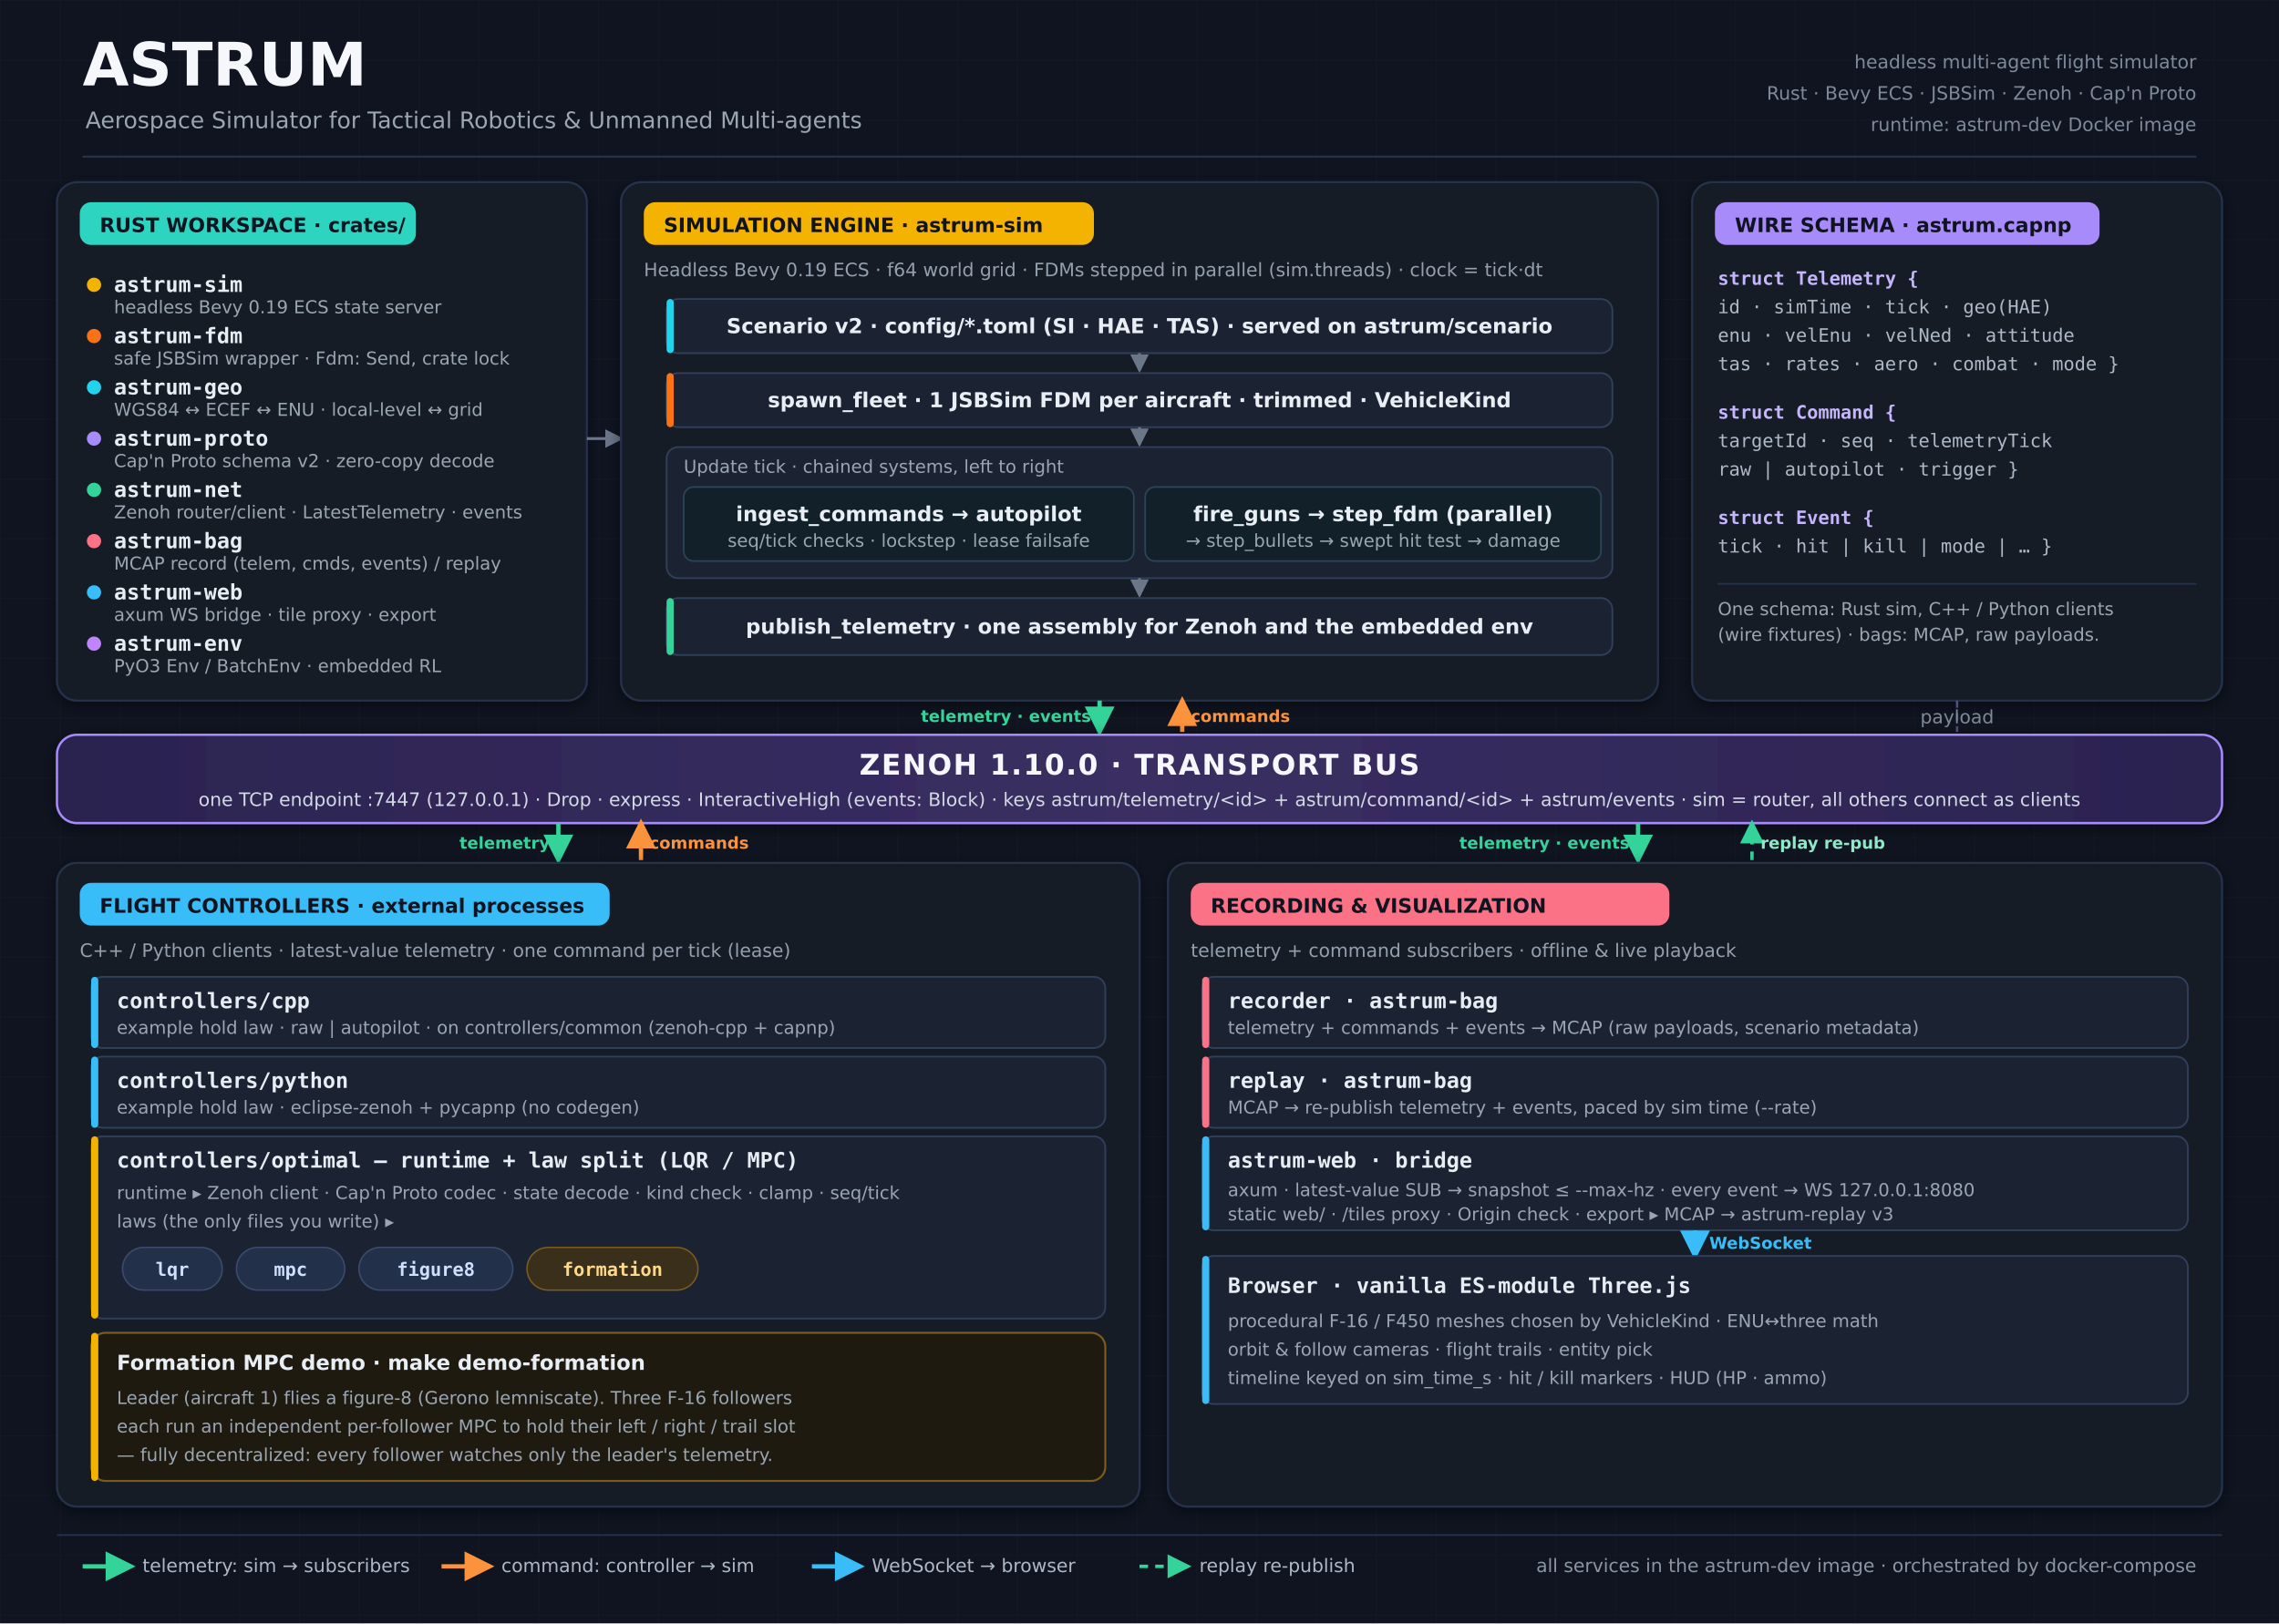
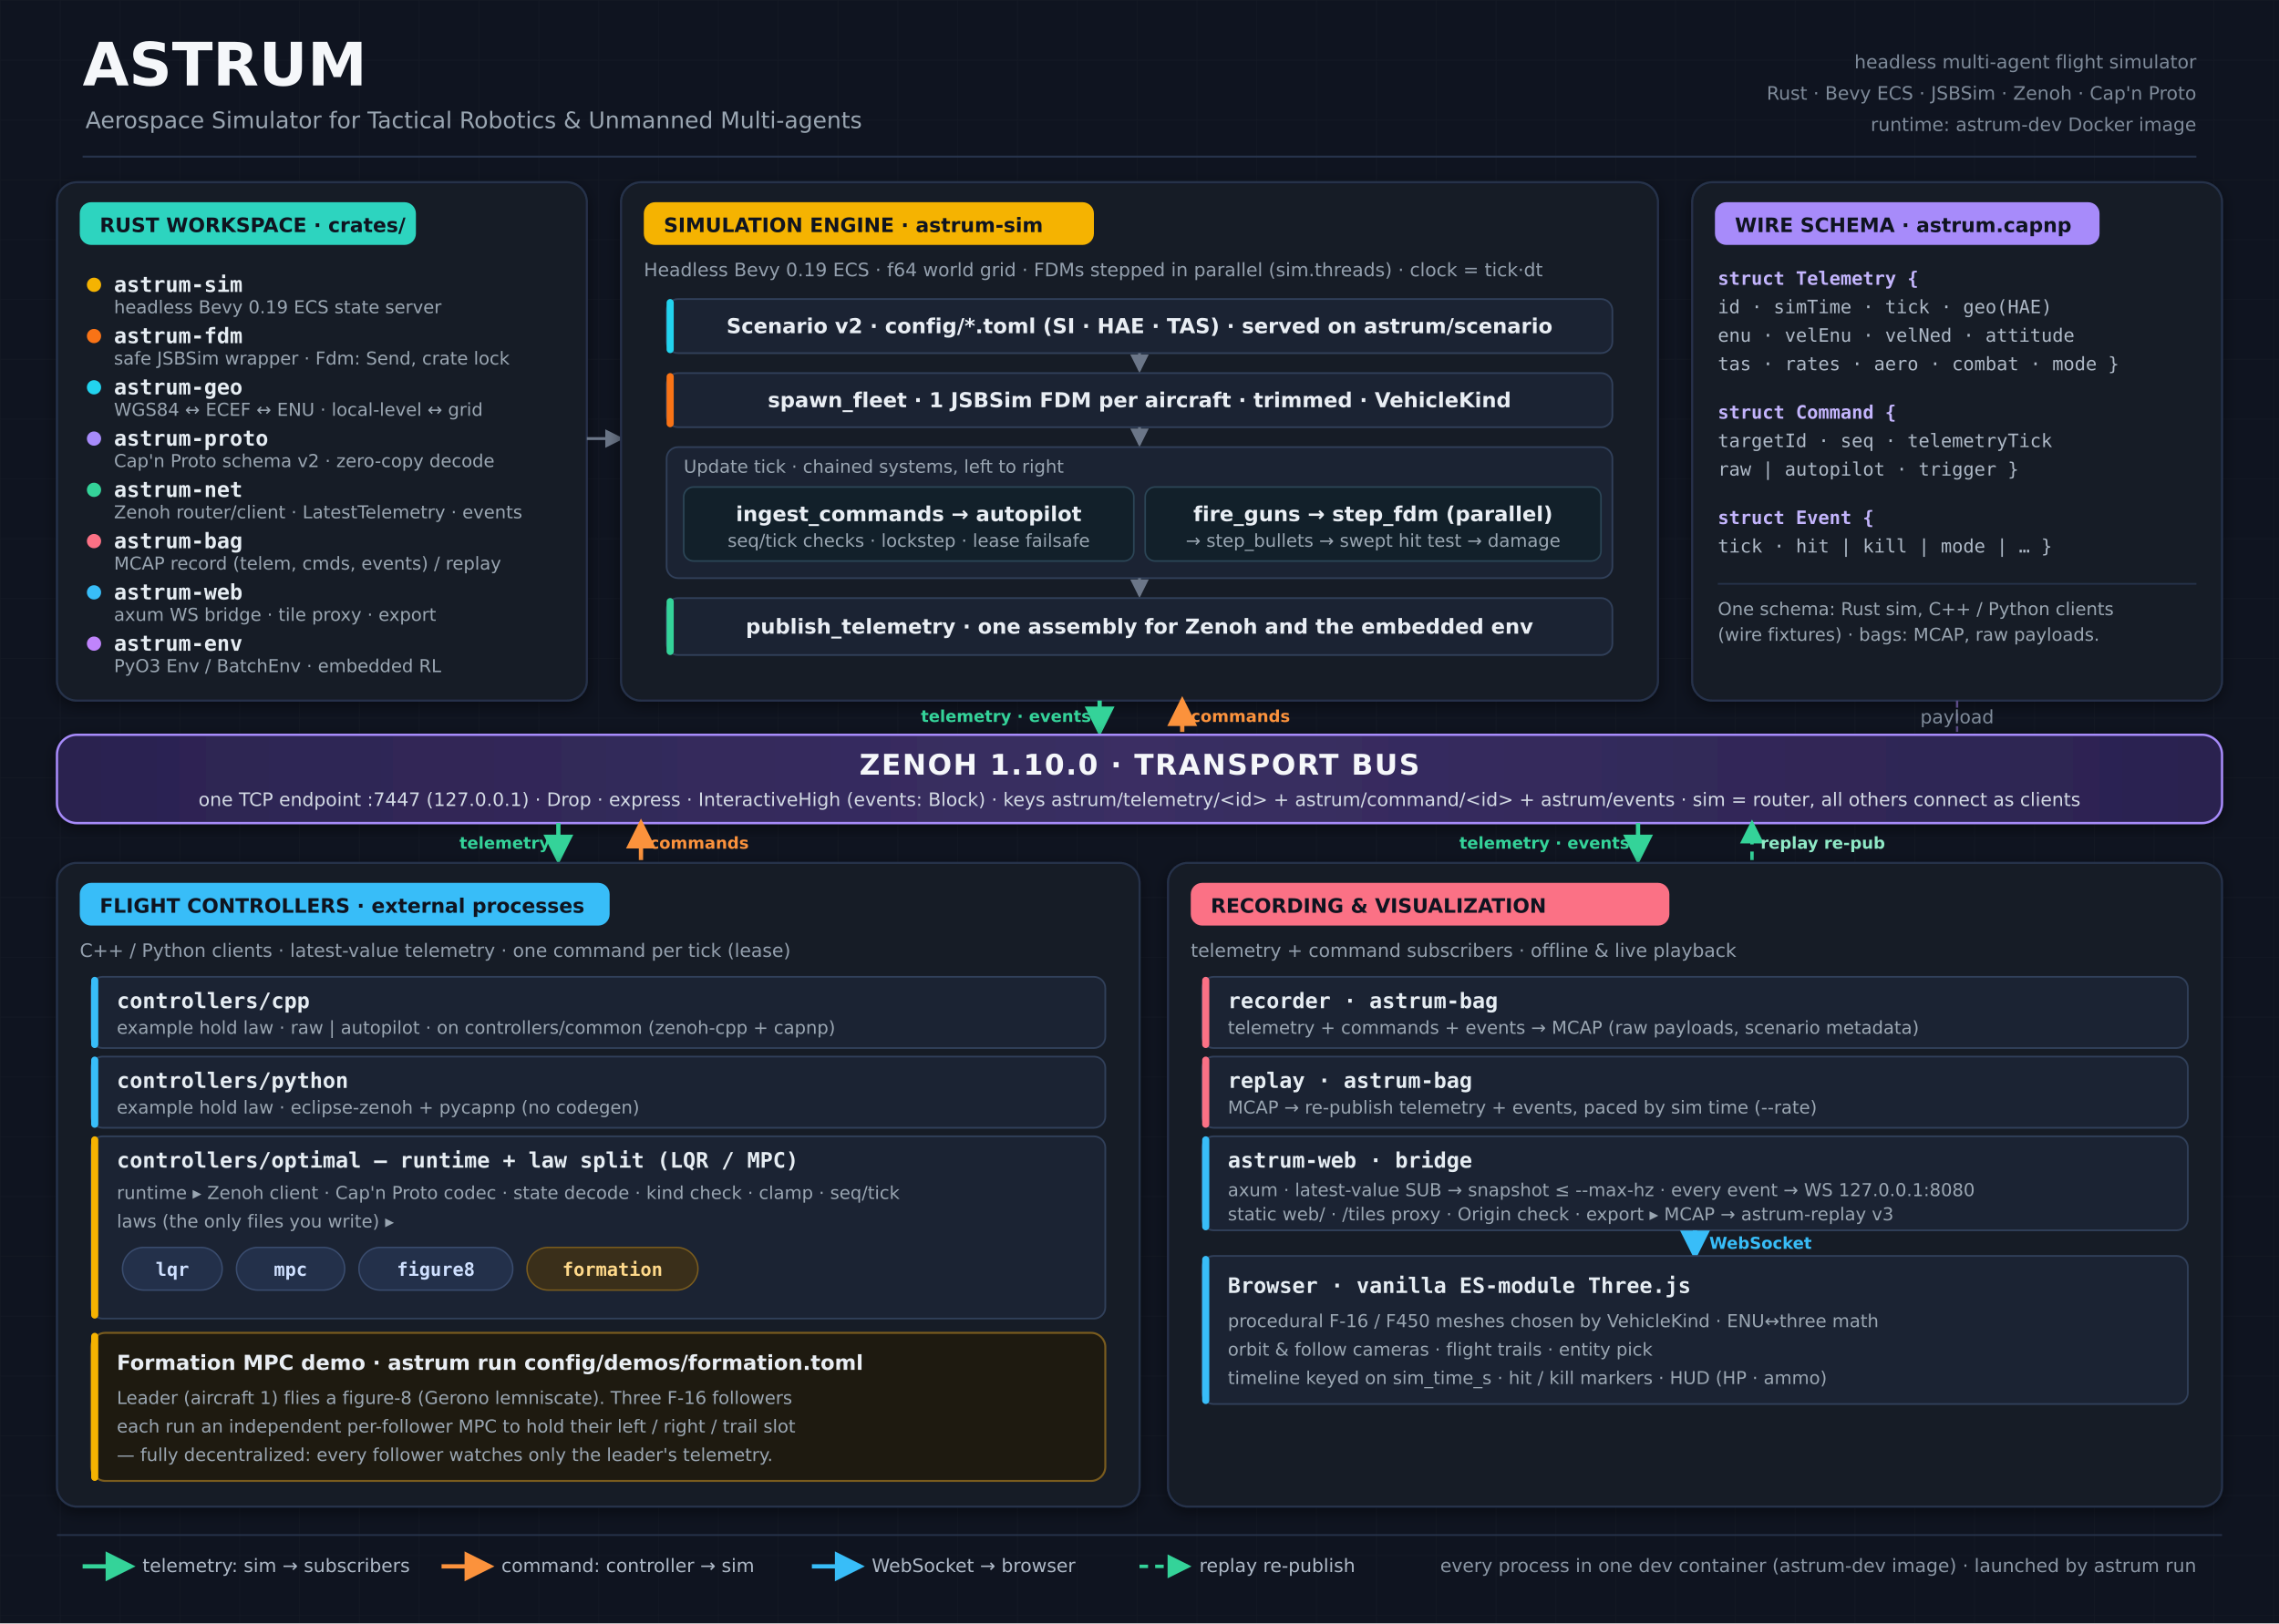
<svg xmlns="http://www.w3.org/2000/svg" width="1600" height="1140" viewBox="0 0 1600 1140" font-family="DejaVu Sans, sans-serif">
  <defs>
    <style>
      .title{font-weight:700;font-size:42px;fill:#F5F7FA}
      .sub{font-size:16px;fill:#9AA6B2}
      .tag{font-size:13px;fill:#7E8A99}
      .chip{font-weight:700;font-size:14px;fill:#0F1420}
      .psub{font-size:13px;fill:#94A0AE}
      .cName{font-family:'DejaVu Sans Mono',monospace;font-weight:700;font-size:15px;fill:#E6EDF3}
      .cDesc{font-size:12.5px;fill:#9AA6B2}
      .boxT{font-weight:700;font-size:14.5px;fill:#E9EEF4}
      .boxD{font-size:12.5px;fill:#9AA6B2}
      .mono{font-family:'DejaVu Sans Mono',monospace;font-size:13px;fill:#AEB9C7}
      .monoK{font-family:'DejaVu Sans Mono',monospace;font-weight:700;font-size:13px;fill:#C4B5FD}
      .busT{font-weight:700;font-size:20px;fill:#F5F7FA;letter-spacing:1px}
      .busS{font-size:13px;fill:#D3DAE4}
      .aLbl{font-weight:700;font-size:11.5px}
      .legend{font-size:13px;fill:#AEB9C7}
      .foot{font-size:13px;fill:#8A96A4}
      .panel{fill:#131A26;stroke:#26324A;stroke-width:1.5}
      .box{fill:#1B2333;stroke:#31405A;stroke-width:1.2}
      .chipT{font-weight:700;font-size:14px}
    </style>
    <marker id="mGreen" viewBox="0 0 10 10" refX="8.5" refY="5" markerWidth="7" markerHeight="7" orient="auto-start-reverse">
      <path d="M0,0 L10,5 L0,10 z" fill="#34D399" />
    </marker>
    <marker id="mOrange" viewBox="0 0 10 10" refX="8.5" refY="5" markerWidth="7" markerHeight="7" orient="auto-start-reverse">
      <path d="M0,0 L10,5 L0,10 z" fill="#FB923C" />
    </marker>
    <marker id="mBlue" viewBox="0 0 10 10" refX="8.5" refY="5" markerWidth="7" markerHeight="7" orient="auto-start-reverse">
      <path d="M0,0 L10,5 L0,10 z" fill="#38BDF8" />
    </marker>
    <marker id="mGray" viewBox="0 0 10 10" refX="8.5" refY="5" markerWidth="6.5" markerHeight="6.5" orient="auto-start-reverse">
      <path d="M0,0 L10,5 L0,10 z" fill="#6B7688" />
    </marker>
    <filter id="sh" x="-20%" y="-20%" width="140%" height="140%">
      <feDropShadow dx="0" dy="3" stdDeviation="5" flood-color="#000000" flood-opacity="0.45" />
    </filter>
    <pattern id="grid" width="42" height="42" patternUnits="userSpaceOnUse">
      <path d="M42 0 L0 0 0 42" fill="none" stroke="#FFFFFF" stroke-opacity="0.022" stroke-width="1" />
    </pattern>
    <linearGradient id="busGrad" x1="0" y1="0" x2="1" y2="0">
      <stop offset="0" stop-color="#2B2350" />
      <stop offset="0.5" stop-color="#3A2F63" />
      <stop offset="1" stop-color="#2B2350" />
    </linearGradient>
  </defs>
  <rect x="0" y="0" width="1600" height="1140" fill="#0F1420" />
  <rect x="0" y="0" width="1600" height="1140" fill="url(#grid)" />
  <text class="title" x="58" y="60">ASTRUM</text>
  <text class="sub" x="60" y="90">Aerospace Simulator for Tactical Robotics &amp; Unmanned Multi-agents</text>
  <text class="tag" x="1542" y="48" text-anchor="end">headless multi-agent flight simulator</text>
  <text class="tag" x="1542" y="70" text-anchor="end">Rust · Bevy ECS · JSBSim · Zenoh · Cap'n Proto</text>
  <text class="tag" x="1542" y="92" text-anchor="end">runtime: astrum-dev Docker image</text>
  <line x1="58" y1="110" x2="1542" y2="110" stroke="#26324A" stroke-width="1.4" />
  <rect class="panel" x="40" y="128" width="372" height="364" rx="14" filter="url(#sh)" />
  <rect x="56" y="142" width="236" height="30" rx="8" fill="#2DD4BF" />
  <text class="chip" x="70" y="163">RUST WORKSPACE · crates/</text>
  <g>
    <circle cx="66" cy="200" r="5" fill="#F5B301" />
    <text class="cName" x="80" y="205">astrum-sim</text>
    <text class="cDesc" x="80" y="220">headless Bevy 0.19 ECS state server</text>
    <circle cx="66" cy="236" r="5" fill="#F97316" />
    <text class="cName" x="80" y="241">astrum-fdm</text>
    <text class="cDesc" x="80" y="256">safe JSBSim wrapper · Fdm: Send, crate lock</text>
    <circle cx="66" cy="272" r="5" fill="#22D3EE" />
    <text class="cName" x="80" y="277">astrum-geo</text>
    <text class="cDesc" x="80" y="292">WGS84 ↔ ECEF ↔ ENU · local-level ↔ grid</text>
    <circle cx="66" cy="308" r="5" fill="#A78BFA" />
    <text class="cName" x="80" y="313">astrum-proto</text>
    <text class="cDesc" x="80" y="328">Cap'n Proto schema v2 · zero-copy decode</text>
    <circle cx="66" cy="344" r="5" fill="#34D399" />
    <text class="cName" x="80" y="349">astrum-net</text>
    <text class="cDesc" x="80" y="364">Zenoh router/client · LatestTelemetry · events</text>
    <circle cx="66" cy="380" r="5" fill="#FB7185" />
    <text class="cName" x="80" y="385">astrum-bag</text>
    <text class="cDesc" x="80" y="400">MCAP record (telem, cmds, events) / replay</text>
    <circle cx="66" cy="416" r="5" fill="#38BDF8" />
    <text class="cName" x="80" y="421">astrum-web</text>
    <text class="cDesc" x="80" y="436">axum WS bridge · tile proxy · export</text>
    <circle cx="66" cy="452" r="5" fill="#C084FC" />
    <text class="cName" x="80" y="457">astrum-env</text>
    <text class="cDesc" x="80" y="472">PyO3 Env / BatchEnv · embedded RL</text>
  </g>
  <line x1="412" y1="308" x2="436" y2="308" stroke="#6B7688" stroke-width="2" marker-end="url(#mGray)" />
  <rect class="panel" x="436" y="128" width="728" height="364" rx="14" filter="url(#sh)" />
  <rect x="452" y="142" width="316" height="30" rx="8" fill="#F5B301" />
  <text class="chip" x="466" y="163">SIMULATION ENGINE · astrum-sim</text>
  <text class="psub" x="452" y="194">Headless Bevy 0.19 ECS · f64 world grid · FDMs stepped in parallel (sim.threads) · clock = tick·dt</text>
  <rect class="box" x="468" y="210" width="664" height="38" rx="8" />
  <rect x="468" y="210" width="5" height="38" rx="2.5" fill="#22D3EE" />
  <text class="boxT" x="800" y="234" text-anchor="middle">Scenario v2   ·   config/*.toml (SI · HAE · TAS) · served on astrum/scenario</text>
  <line x1="800" y1="248" x2="800" y2="260" stroke="#6B7688" stroke-width="2" marker-end="url(#mGray)" />
  <rect class="box" x="468" y="262" width="664" height="38" rx="8" />
  <rect x="468" y="262" width="5" height="38" rx="2.5" fill="#F97316" />
  <text class="boxT" x="800" y="286" text-anchor="middle">spawn_fleet   ·   1 JSBSim FDM per aircraft · trimmed · VehicleKind</text>
  <line x1="800" y1="300" x2="800" y2="312" stroke="#6B7688" stroke-width="2" marker-end="url(#mGray)" />
  <rect class="box" x="468" y="314" width="664" height="92" rx="8" />
  <text class="boxD" x="480" y="332">Update tick   ·   chained systems, left to right</text>
  <rect x="480" y="342" width="316" height="52" rx="7" fill="#12202A" stroke="#2C4657" stroke-width="1.1" />
  <text class="boxT" x="638" y="366" text-anchor="middle">ingest_commands → autopilot</text>
  <text class="boxD" x="638" y="384" text-anchor="middle">seq/tick checks · lockstep · lease failsafe</text>
  <rect x="804" y="342" width="320" height="52" rx="7" fill="#12202A" stroke="#2C4657" stroke-width="1.1" />
  <text class="boxT" x="964" y="366" text-anchor="middle">fire_guns → step_fdm (parallel)</text>
  <text class="boxD" x="964" y="384" text-anchor="middle">→ step_bullets → swept hit test → damage</text>
  <line x1="800" y1="406" x2="800" y2="418" stroke="#6B7688" stroke-width="2" marker-end="url(#mGray)" />
  <rect class="box" x="468" y="420" width="664" height="40" rx="8" />
  <rect x="468" y="420" width="5" height="40" rx="2.5" fill="#34D399" />
  <text class="boxT" x="800" y="445" text-anchor="middle">publish_telemetry  ·  one assembly for Zenoh and the embedded env</text>
  <rect class="panel" x="1188" y="128" width="372" height="364" rx="14" filter="url(#sh)" />
  <rect x="1204" y="142" width="270" height="30" rx="8" fill="#A78BFA" />
  <text class="chip" x="1218" y="163">WIRE SCHEMA · astrum.capnp</text>
  <text class="monoK" x="1206" y="200">struct Telemetry {</text>
  <text class="mono" x="1206" y="220">  id · simTime · tick · geo(HAE)</text>
  <text class="mono" x="1206" y="240">  enu · velEnu · velNed · attitude</text>
  <text class="mono" x="1206" y="260">  tas · rates · aero · combat · mode }</text>
  <text class="monoK" x="1206" y="294">struct Command {</text>
  <text class="mono" x="1206" y="314">  targetId · seq · telemetryTick</text>
  <text class="mono" x="1206" y="334">  raw | autopilot · trigger }</text>
  <text class="monoK" x="1206" y="368">struct Event {</text>
  <text class="mono" x="1206" y="388">  tick · hit | kill | mode | … }</text>
  <line x1="1206" y1="410" x2="1542" y2="410" stroke="#26324A" stroke-width="1.2" />
  <text class="cDesc" x="1206" y="432">One schema: Rust sim, C++ / Python clients</text>
  <text class="cDesc" x="1206" y="450">(wire fixtures) · bags: MCAP, raw payloads.</text>
  <line x1="1374" y1="492" x2="1374" y2="514" stroke="#5B4B86" stroke-width="1.6" stroke-dasharray="5 4" />
  <text class="tag" x="1374" y="508" text-anchor="middle">payload</text>
  <line x1="772" y1="492" x2="772" y2="514" stroke="#34D399" stroke-width="3" marker-end="url(#mGreen)" />
  <line x1="830" y1="514" x2="830" y2="492" stroke="#FB923C" stroke-width="3" marker-end="url(#mOrange)" />
  <text class="aLbl" x="766" y="507" text-anchor="end" fill="#34D399">telemetry · events</text>
  <text class="aLbl" x="836" y="507" fill="#FB923C">commands</text>
  <rect x="40" y="516" width="1520" height="62" rx="14" fill="url(#busGrad)" stroke="#A78BFA" stroke-width="1.6" filter="url(#sh)" />
  <text class="busT" x="800" y="544" text-anchor="middle">ZENOH 1.10.0  ·  TRANSPORT BUS</text>
  <text class="busS" x="800" y="566" text-anchor="middle">one TCP endpoint :7447 (127.0.0.1)  ·  Drop · express · InteractiveHigh (events: Block)  ·  keys astrum/telemetry/&lt;id&gt; + astrum/command/&lt;id&gt; + astrum/events  ·  sim = router, all others connect as clients</text>
  <line x1="392" y1="578" x2="392" y2="604" stroke="#34D399" stroke-width="3" marker-end="url(#mGreen)" />
  <line x1="450" y1="604" x2="450" y2="578" stroke="#FB923C" stroke-width="3" marker-end="url(#mOrange)" />
  <text class="aLbl" x="386" y="596" text-anchor="end" fill="#34D399">telemetry</text>
  <text class="aLbl" x="456" y="596" fill="#FB923C">commands</text>
  <line x1="1150" y1="578" x2="1150" y2="604" stroke="#34D399" stroke-width="3" marker-end="url(#mGreen)" />
  <line x1="1230" y1="604" x2="1230" y2="578" stroke="#34D399" stroke-width="2.4" stroke-dasharray="6 5" marker-end="url(#mGreen)" />
  <text class="aLbl" x="1144" y="596" text-anchor="end" fill="#34D399">telemetry · events</text>
  <text class="aLbl" x="1236" y="596" fill="#8FE9C6">replay re-pub</text>
  <rect class="panel" x="40" y="606" width="760" height="452" rx="14" filter="url(#sh)" />
  <rect x="56" y="620" width="372" height="30" rx="8" fill="#38BDF8" />
  <text class="chip" x="70" y="641">FLIGHT CONTROLLERS · external processes</text>
  <text class="psub" x="56" y="672">C++ / Python clients · latest-value telemetry · one command per tick (lease)</text>
  <rect class="box" x="64" y="686" width="712" height="50" rx="8" />
  <rect x="64" y="686" width="5" height="50" rx="2.5" fill="#38BDF8" />
  <text class="cName" x="82" y="708">controllers/cpp</text>
  <text class="cDesc" x="82" y="726">example hold law · raw | autopilot · on controllers/common (zenoh-cpp + capnp)</text>
  <rect class="box" x="64" y="742" width="712" height="50" rx="8" />
  <rect x="64" y="742" width="5" height="50" rx="2.5" fill="#38BDF8" />
  <text class="cName" x="82" y="764">controllers/python</text>
  <text class="cDesc" x="82" y="782">example hold law · eclipse-zenoh + pycapnp (no codegen)</text>
  <rect class="box" x="64" y="798" width="712" height="128" rx="8" />
  <rect x="64" y="798" width="5" height="128" rx="2.5" fill="#F5B301" />
  <text class="cName" x="82" y="820">controllers/optimal   —   runtime + law split (LQR / MPC)</text>
  <text class="cDesc" x="82" y="842">runtime ▸ Zenoh client · Cap'n Proto codec · state decode · kind check · clamp · seq/tick</text>
  <text class="cDesc" x="82" y="862">laws (the only files you write) ▸</text>
  <g font-family="DejaVu Sans Mono, monospace" font-weight="700" font-size="13">
    <rect x="86" y="876" width="70" height="30" rx="15" fill="#23304a" stroke="#3A4C6E" />
    <text x="121" y="896" text-anchor="middle" fill="#CFE0FF">lqr</text>
    <rect x="166" y="876" width="76" height="30" rx="15" fill="#23304a" stroke="#3A4C6E" />
    <text x="204" y="896" text-anchor="middle" fill="#CFE0FF">mpc</text>
    <rect x="252" y="876" width="108" height="30" rx="15" fill="#23304a" stroke="#3A4C6E" />
    <text x="306" y="896" text-anchor="middle" fill="#CFE0FF">figure8</text>
    <rect x="370" y="876" width="120" height="30" rx="15" fill="#3a2f1a" stroke="#7a5c1e" />
    <text x="430" y="896" text-anchor="middle" fill="#FFD98A">formation</text>
  </g>
  <rect x="64" y="936" width="712" height="104" rx="10" fill="#1E1A10" stroke="#7a5c1e" stroke-width="1.4" />
  <rect x="64" y="936" width="5" height="104" rx="2.5" fill="#F5B301" />
-   <text class="boxT" x="82" y="962" fill="#FFD98A">Formation MPC demo   ·   make demo-formation</text>
+   <text class="boxT" x="82" y="962" fill="#FFD98A">Formation MPC demo   ·   astrum run config/demos/formation.toml</text>
  <text class="cDesc" x="82" y="986">Leader (aircraft 1) flies a figure-8 (Gerono lemniscate). Three F-16 followers</text>
  <text class="cDesc" x="82" y="1006">each run an independent per-follower MPC to hold their left / right / trail slot</text>
  <text class="cDesc" x="82" y="1026">— fully decentralized: every follower watches only the leader's telemetry.</text>
  <rect class="panel" x="820" y="606" width="740" height="452" rx="14" filter="url(#sh)" />
  <rect x="836" y="620" width="336" height="30" rx="8" fill="#FB7185" />
  <text class="chip" x="850" y="641">RECORDING &amp; VISUALIZATION</text>
  <text class="psub" x="836" y="672">telemetry + command subscribers · offline &amp; live playback</text>
  <rect class="box" x="844" y="686" width="692" height="50" rx="8" />
  <rect x="844" y="686" width="5" height="50" rx="2.5" fill="#FB7185" />
  <text class="cName" x="862" y="708">recorder   ·   astrum-bag</text>
  <text class="cDesc" x="862" y="726">telemetry + commands + events → MCAP (raw payloads, scenario metadata)</text>
  <rect class="box" x="844" y="742" width="692" height="50" rx="8" />
  <rect x="844" y="742" width="5" height="50" rx="2.5" fill="#FB7185" />
  <text class="cName" x="862" y="764">replay   ·   astrum-bag</text>
  <text class="cDesc" x="862" y="782">MCAP → re-publish telemetry + events, paced by sim time (--rate)</text>
  <rect class="box" x="844" y="798" width="692" height="66" rx="8" />
  <rect x="844" y="798" width="5" height="66" rx="2.5" fill="#38BDF8" />
  <text class="cName" x="862" y="820">astrum-web   ·   bridge</text>
  <text class="cDesc" x="862" y="840">axum · latest-value SUB → snapshot ≤ --max-hz · every event → WS 127.0.0.1:8080</text>
  <text class="cDesc" x="862" y="857">static web/ · /tiles proxy · Origin check · export ▸ MCAP → astrum-replay v3</text>
  <line x1="1190" y1="864" x2="1190" y2="882" stroke="#38BDF8" stroke-width="3" marker-end="url(#mBlue)" />
  <text class="aLbl" x="1200" y="877" fill="#38BDF8">WebSocket</text>
  <rect class="box" x="844" y="882" width="692" height="104" rx="8" />
  <rect x="844" y="882" width="5" height="104" rx="2.5" fill="#38BDF8" />
  <text class="cName" x="862" y="908">Browser   ·   vanilla ES-module Three.js</text>
  <text class="cDesc" x="862" y="932">procedural F-16 / F450 meshes chosen by VehicleKind · ENU↔three math</text>
  <text class="cDesc" x="862" y="952">orbit &amp; follow cameras · flight trails · entity pick</text>
  <text class="cDesc" x="862" y="972">timeline keyed on sim_time_s · hit / kill markers · HUD (HP · ammo)</text>
  <line x1="40" y1="1078" x2="1560" y2="1078" stroke="#26324A" stroke-width="1.2" />
  <g transform="translate(58,1104)">
    <line x1="0" y1="-4" x2="34" y2="-4" stroke="#34D399" stroke-width="3" marker-end="url(#mGreen)" />
    <text class="legend" x="42" y="0">telemetry: sim → subscribers</text>
    <line x1="252" y1="-4" x2="286" y2="-4" stroke="#FB923C" stroke-width="3" marker-end="url(#mOrange)" />
    <text class="legend" x="294" y="0">command: controller → sim</text>
    <line x1="512" y1="-4" x2="546" y2="-4" stroke="#38BDF8" stroke-width="3" marker-end="url(#mBlue)" />
    <text class="legend" x="554" y="0">WebSocket → browser</text>
    <line x1="742" y1="-4" x2="776" y2="-4" stroke="#34D399" stroke-width="2.4" stroke-dasharray="6 5" marker-end="url(#mGreen)" />
    <text class="legend" x="784" y="0">replay re-publish</text>
  </g>
-   <text class="foot" x="1542" y="1104" text-anchor="end">all services in the astrum-dev image · orchestrated by docker-compose</text>
+   <text class="foot" x="1542" y="1104" text-anchor="end">every process in one dev container (astrum-dev image) · launched by astrum run</text>
</svg>
